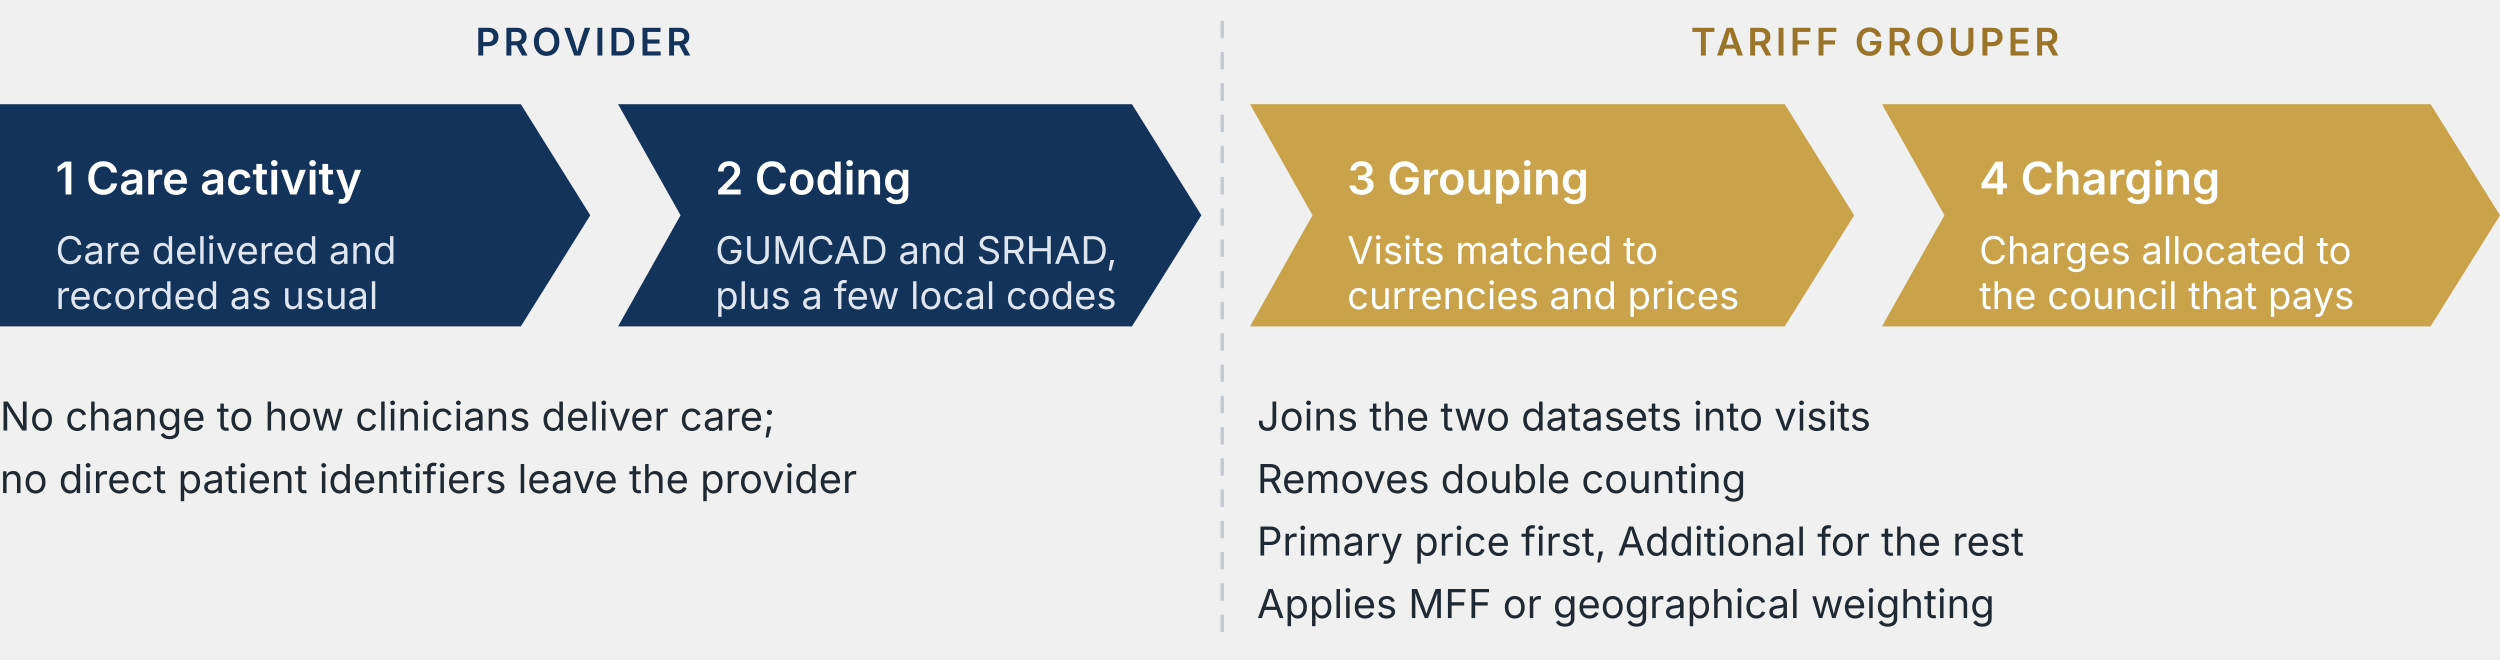
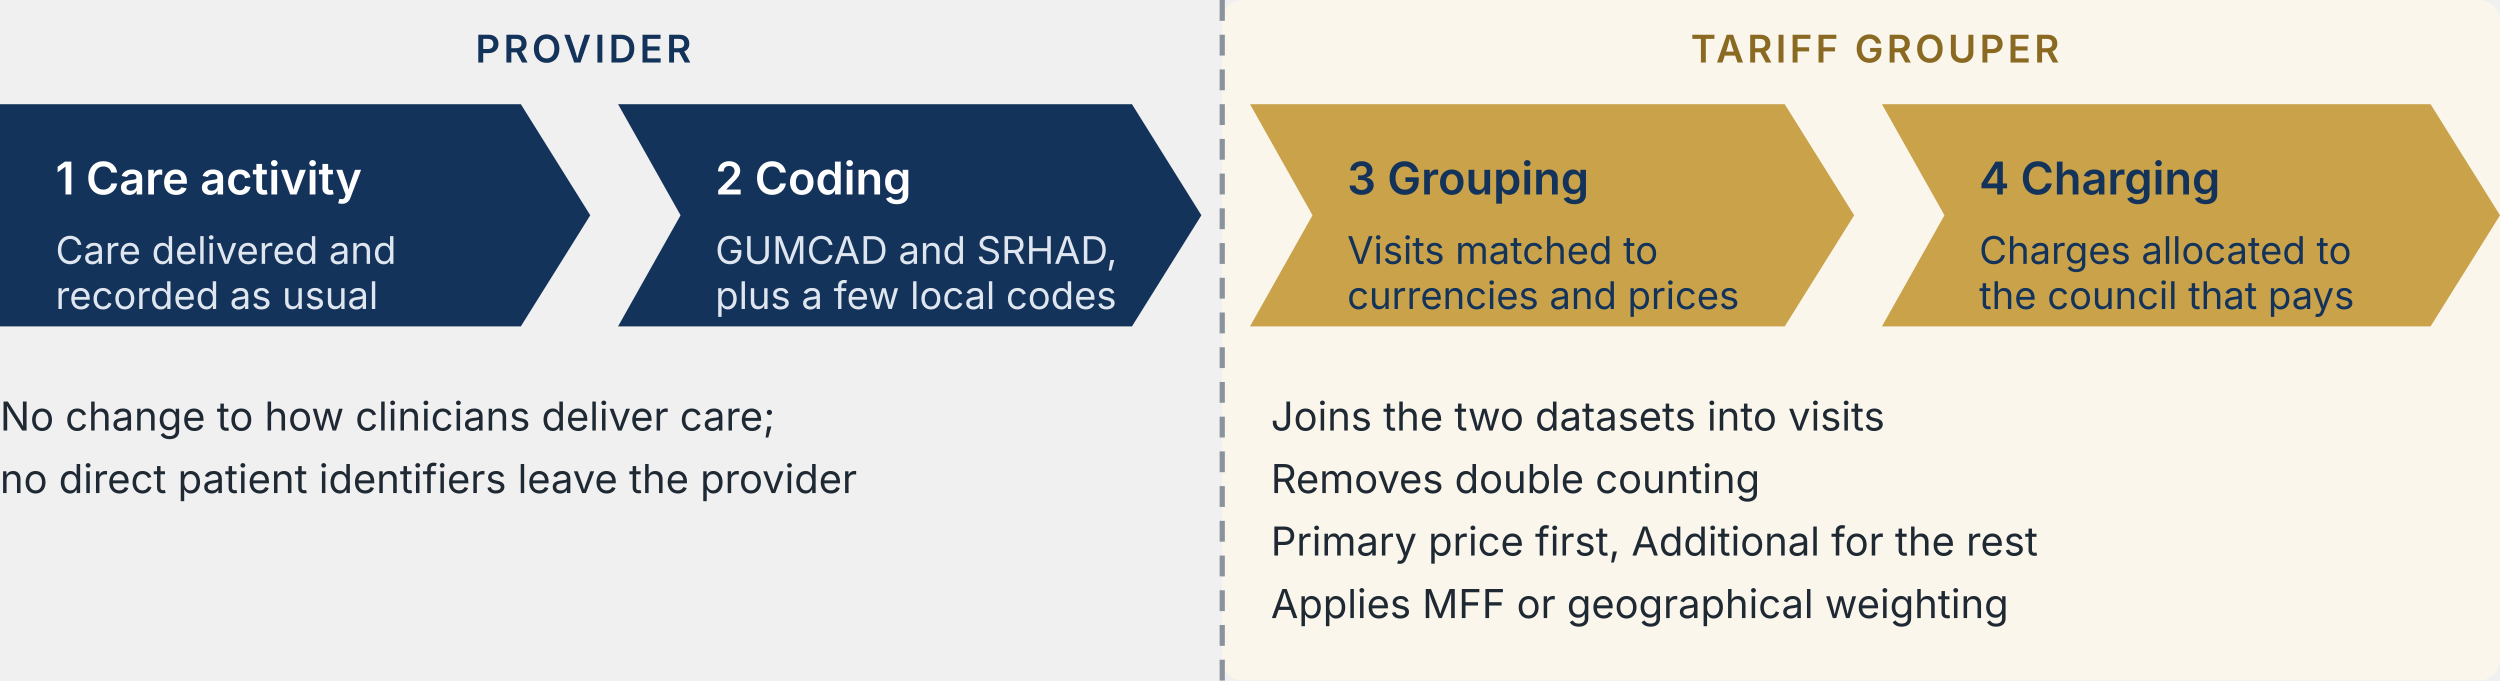
- <svg xmlns="http://www.w3.org/2000/svg" viewBox="0 0 720 190" font-family="Inter, -apple-system, Segoe UI, Roboto, sans-serif">
-   <text x="168" y="16" font-size="11" fill="#14335a" text-anchor="middle" font-weight="600" letter-spacing="1">PROVIDER</text>
-   <text x="540" y="16" font-size="11" fill="#9a7428" text-anchor="middle" font-weight="600" letter-spacing="1">TARIFF GROUPER</text>
-   <line x1="352" y1="6" x2="352" y2="186" stroke="#c4cad1" stroke-dasharray="5 4" />
-   <g font-family="Inter, sans-serif">
-     <path d="M0,30 L150,30 L170,62 L150,94 L0,94 Z" fill="#14335a" />
-     <text x="16" y="56" font-size="13" fill="#fff" font-weight="600">1  Care activity</text>
-     <text x="16" y="76" font-size="11" fill="#dfe6ef">Care delivered and</text>
-     <text x="16" y="89" font-size="11" fill="#dfe6ef">recorded as usual</text>
-     <path d="M178,30 L326,30 L346,62 L326,94 L178,94 L196,62 Z" fill="#14335a" />
-     <text x="206" y="56" font-size="13" fill="#fff" font-weight="600">2  Coding</text>
-     <text x="206" y="76" font-size="11" fill="#dfe6ef">GUMCAD and SRHAD,</text>
-     <text x="206" y="89" font-size="11" fill="#dfe6ef">plus a few local codes</text>
-     <path d="M360,30 L514,30 L534,62 L514,94 L360,94 L378,62 Z" fill="#c9a24a" />
-     <text x="388" y="56" font-size="13" fill="#fff" font-weight="600">3  Grouping</text>
-     <text x="388" y="76" font-size="11" fill="#fff">Visits matched to</text>
-     <text x="388" y="89" font-size="11" fill="#fff">currencies and prices</text>
-     <path d="M542,30 L700,30 L720,62 L700,94 L542,94 L560,62 Z" fill="#c9a24a" />
-     <text x="570" y="56" font-size="13" fill="#fff" font-weight="600">4  Charging</text>
-     <text x="570" y="76" font-size="11" fill="#fff">Charges allocated to</text>
-     <text x="570" y="89" font-size="11" fill="#fff">the council that pays</text>
-   </g>
-   <text x="362" y="124" font-size="11.5" fill="#1f2933">Joins the two datasets into visits</text>
-   <text x="362" y="142" font-size="11.5" fill="#1f2933">Removes double counting</text>
-   <text x="362" y="160" font-size="11.5" fill="#1f2933">Primary price first, Additional for the rest</text>
-   <text x="362" y="178" font-size="11.5" fill="#1f2933">Applies MFF or geographical weighting</text>
+ <svg xmlns="http://www.w3.org/2000/svg" viewBox="0 0 720 196" font-family="Inter, -apple-system, Segoe UI, Roboto, sans-serif">
+   <rect x="352" y="0" width="368" height="196" rx="6" fill="#faf6ec" />
+   <line x1="352" y1="0" x2="352" y2="196" stroke="#8a929c" stroke-width="1.5" stroke-dasharray="6 4" />
+   <text x="168" y="18" font-size="11" fill="#14335a" text-anchor="middle" font-weight="600" letter-spacing="1">PROVIDER</text>
+   <text x="540" y="18" font-size="11" fill="#8a6a22" text-anchor="middle" font-weight="600" letter-spacing="1">TARIFF GROUPER</text>
+   <path d="M0,30 L150,30 L170,62 L150,94 L0,94 Z" fill="#14335a" />
+   <text x="16" y="56" font-size="13" fill="#fff" font-weight="600">1  Care activity</text>
+   <text x="16" y="76" font-size="11" fill="#dfe6ef">Care delivered and</text>
+   <text x="16" y="89" font-size="11" fill="#dfe6ef">recorded as usual</text>
+   <path d="M178,30 L326,30 L346,62 L326,94 L178,94 L196,62 Z" fill="#14335a" />
+   <text x="206" y="56" font-size="13" fill="#fff" font-weight="600">2  Coding</text>
+   <text x="206" y="76" font-size="11" fill="#dfe6ef">GUMCAD and SRHAD,</text>
+   <text x="206" y="89" font-size="11" fill="#dfe6ef">plus a few local codes</text>
+   <path d="M360,30 L514,30 L534,62 L514,94 L360,94 L378,62 Z" fill="#c9a24a" />
+   <text x="388" y="56" font-size="13" fill="#14335a" font-weight="600">3  Grouping</text>
+   <text x="388" y="76" font-size="11" fill="#14335a">Visits matched to</text>
+   <text x="388" y="89" font-size="11" fill="#14335a">currencies and prices</text>
+   <path d="M542,30 L700,30 L720,62 L700,94 L542,94 L560,62 Z" fill="#c9a24a" />
+   <text x="570" y="56" font-size="13" fill="#14335a" font-weight="600">4  Charging</text>
+   <text x="570" y="76" font-size="11" fill="#14335a">Charges allocated to</text>
+   <text x="570" y="89" font-size="11" fill="#14335a">the council that pays</text>
  <text x="0" y="124" font-size="11.5" fill="#1f2933">No change to how clinicians deliver care;</text>
  <text x="0" y="142" font-size="11.5" fill="#1f2933">no direct patient identifiers leave the provider</text>
+   <text x="366" y="124" font-size="11.5" fill="#1f2933">Joins the two datasets into visits</text>
+   <text x="366" y="142" font-size="11.5" fill="#1f2933">Removes double counting</text>
+   <text x="366" y="160" font-size="11.5" fill="#1f2933">Primary price first, Additional for the rest</text>
+   <text x="366" y="178" font-size="11.5" fill="#1f2933">Applies MFF or geographical weighting</text>
</svg>
